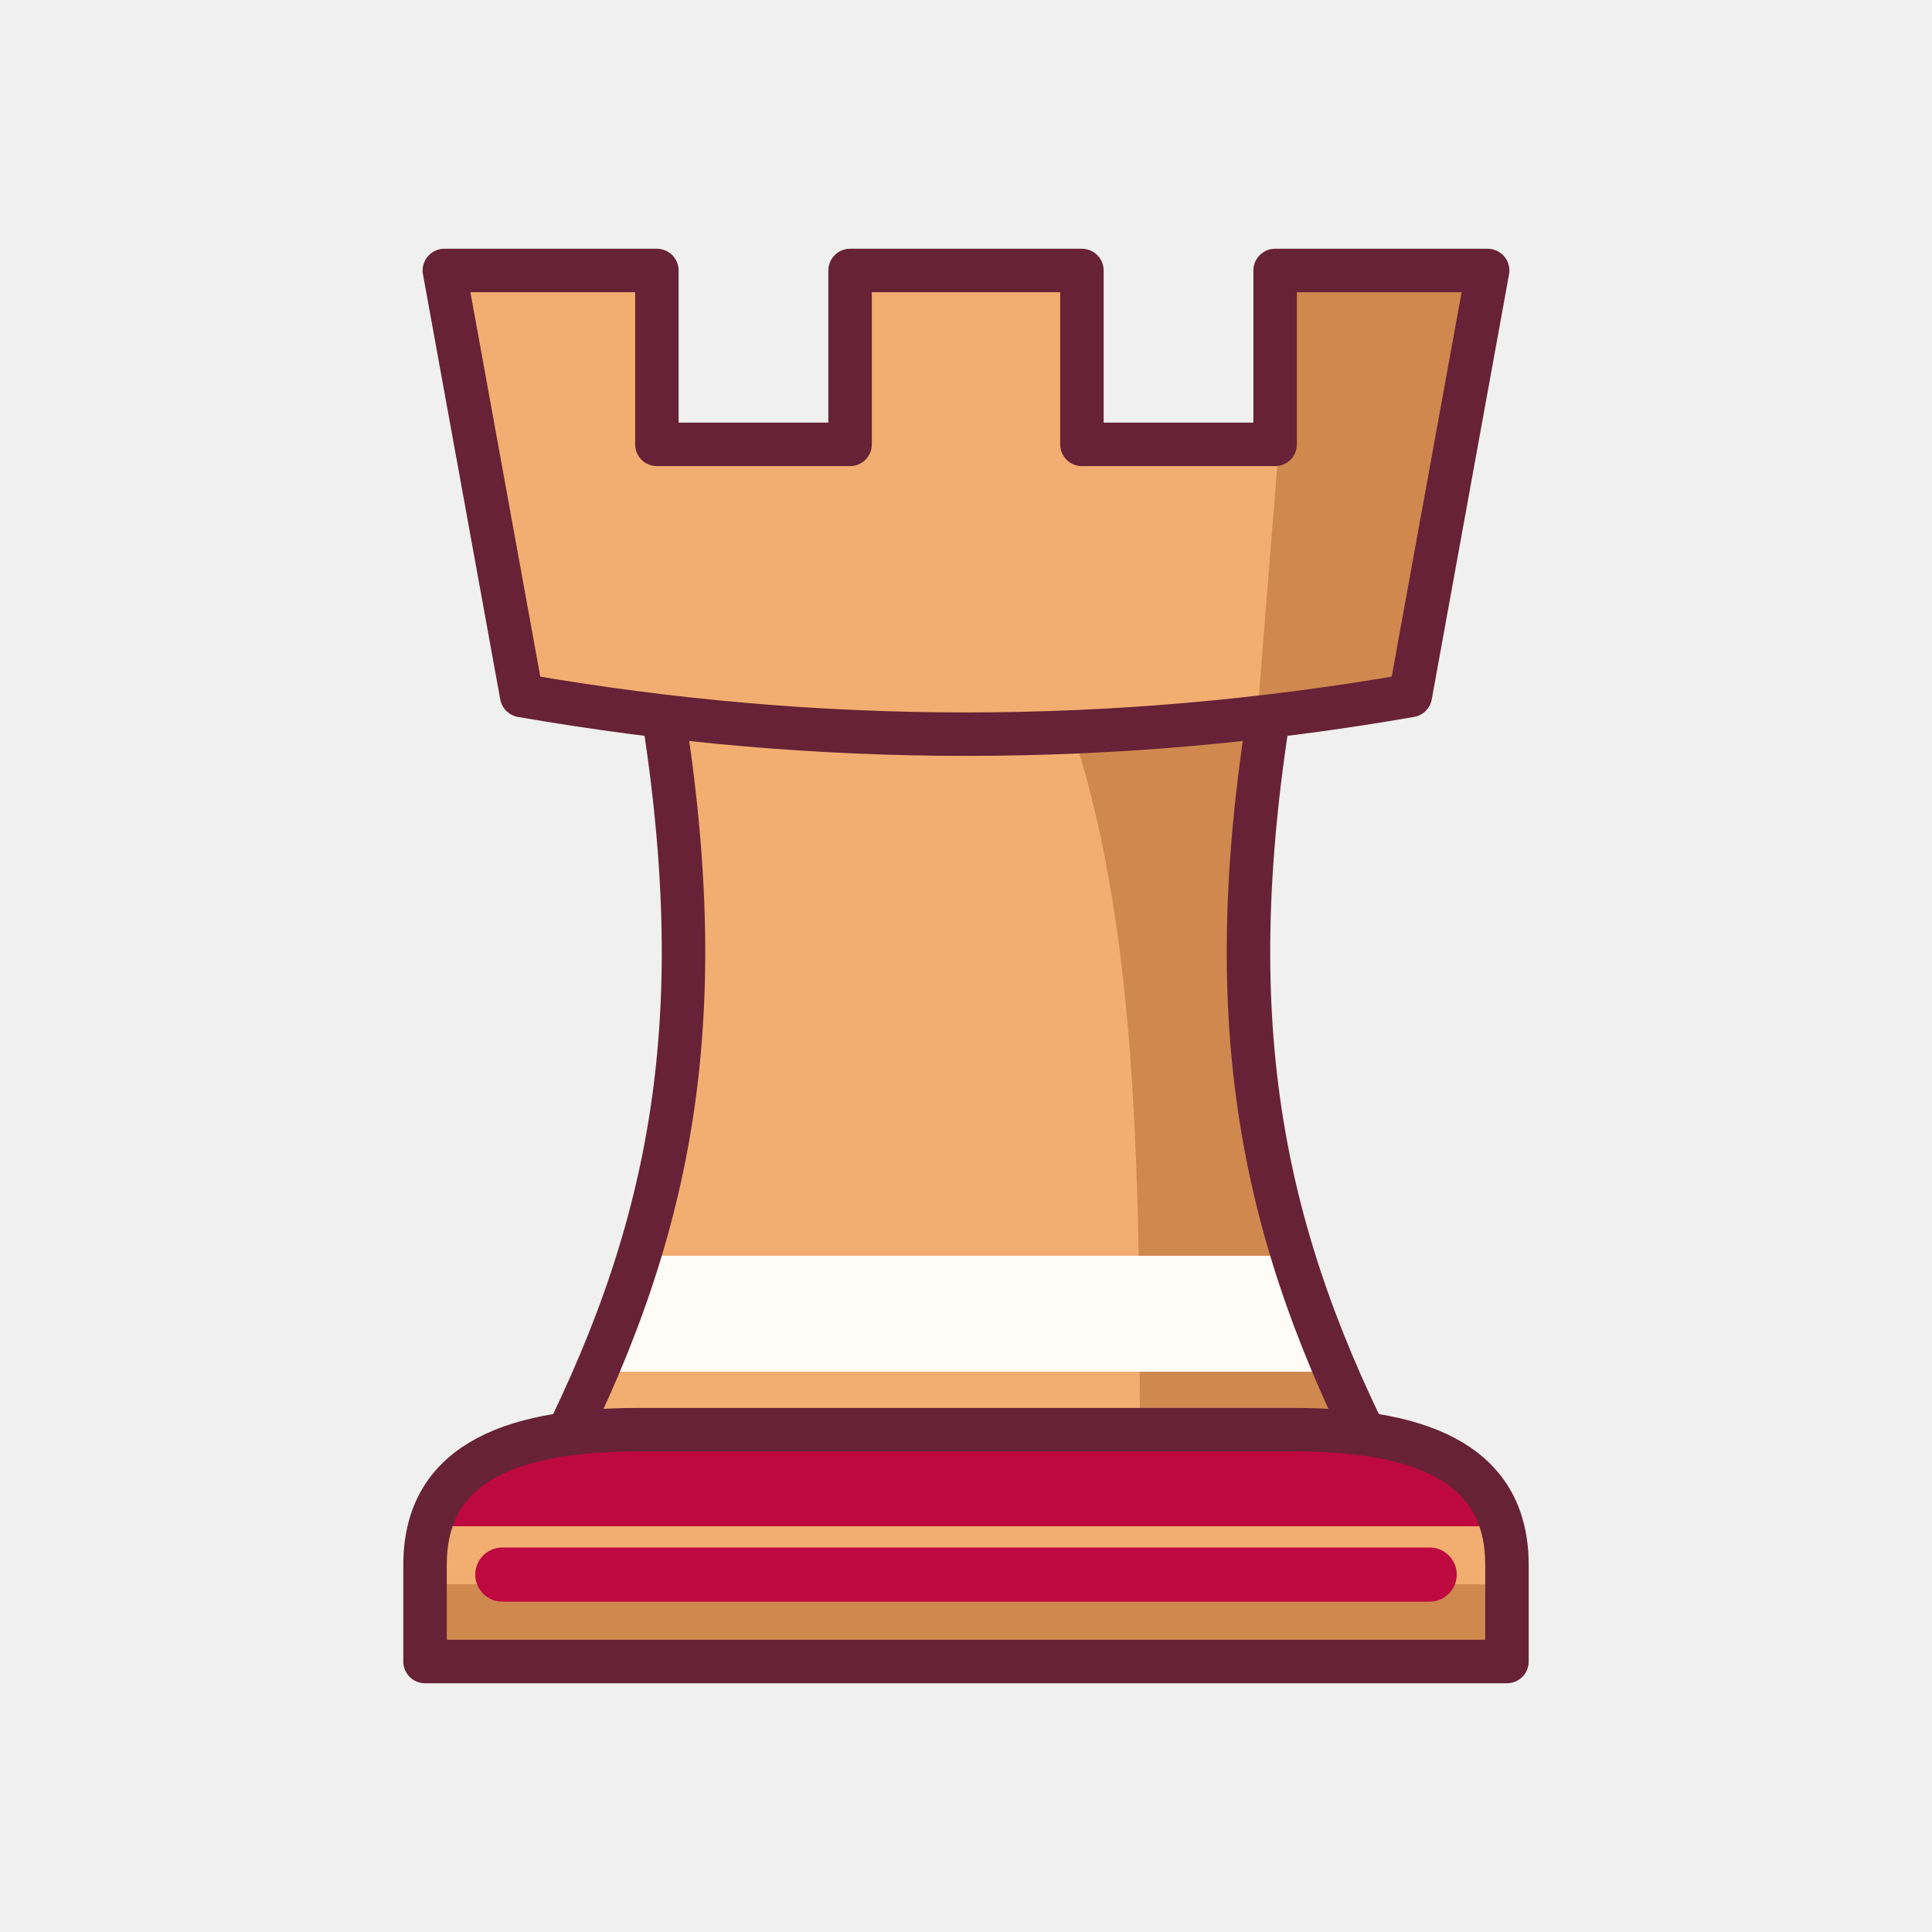
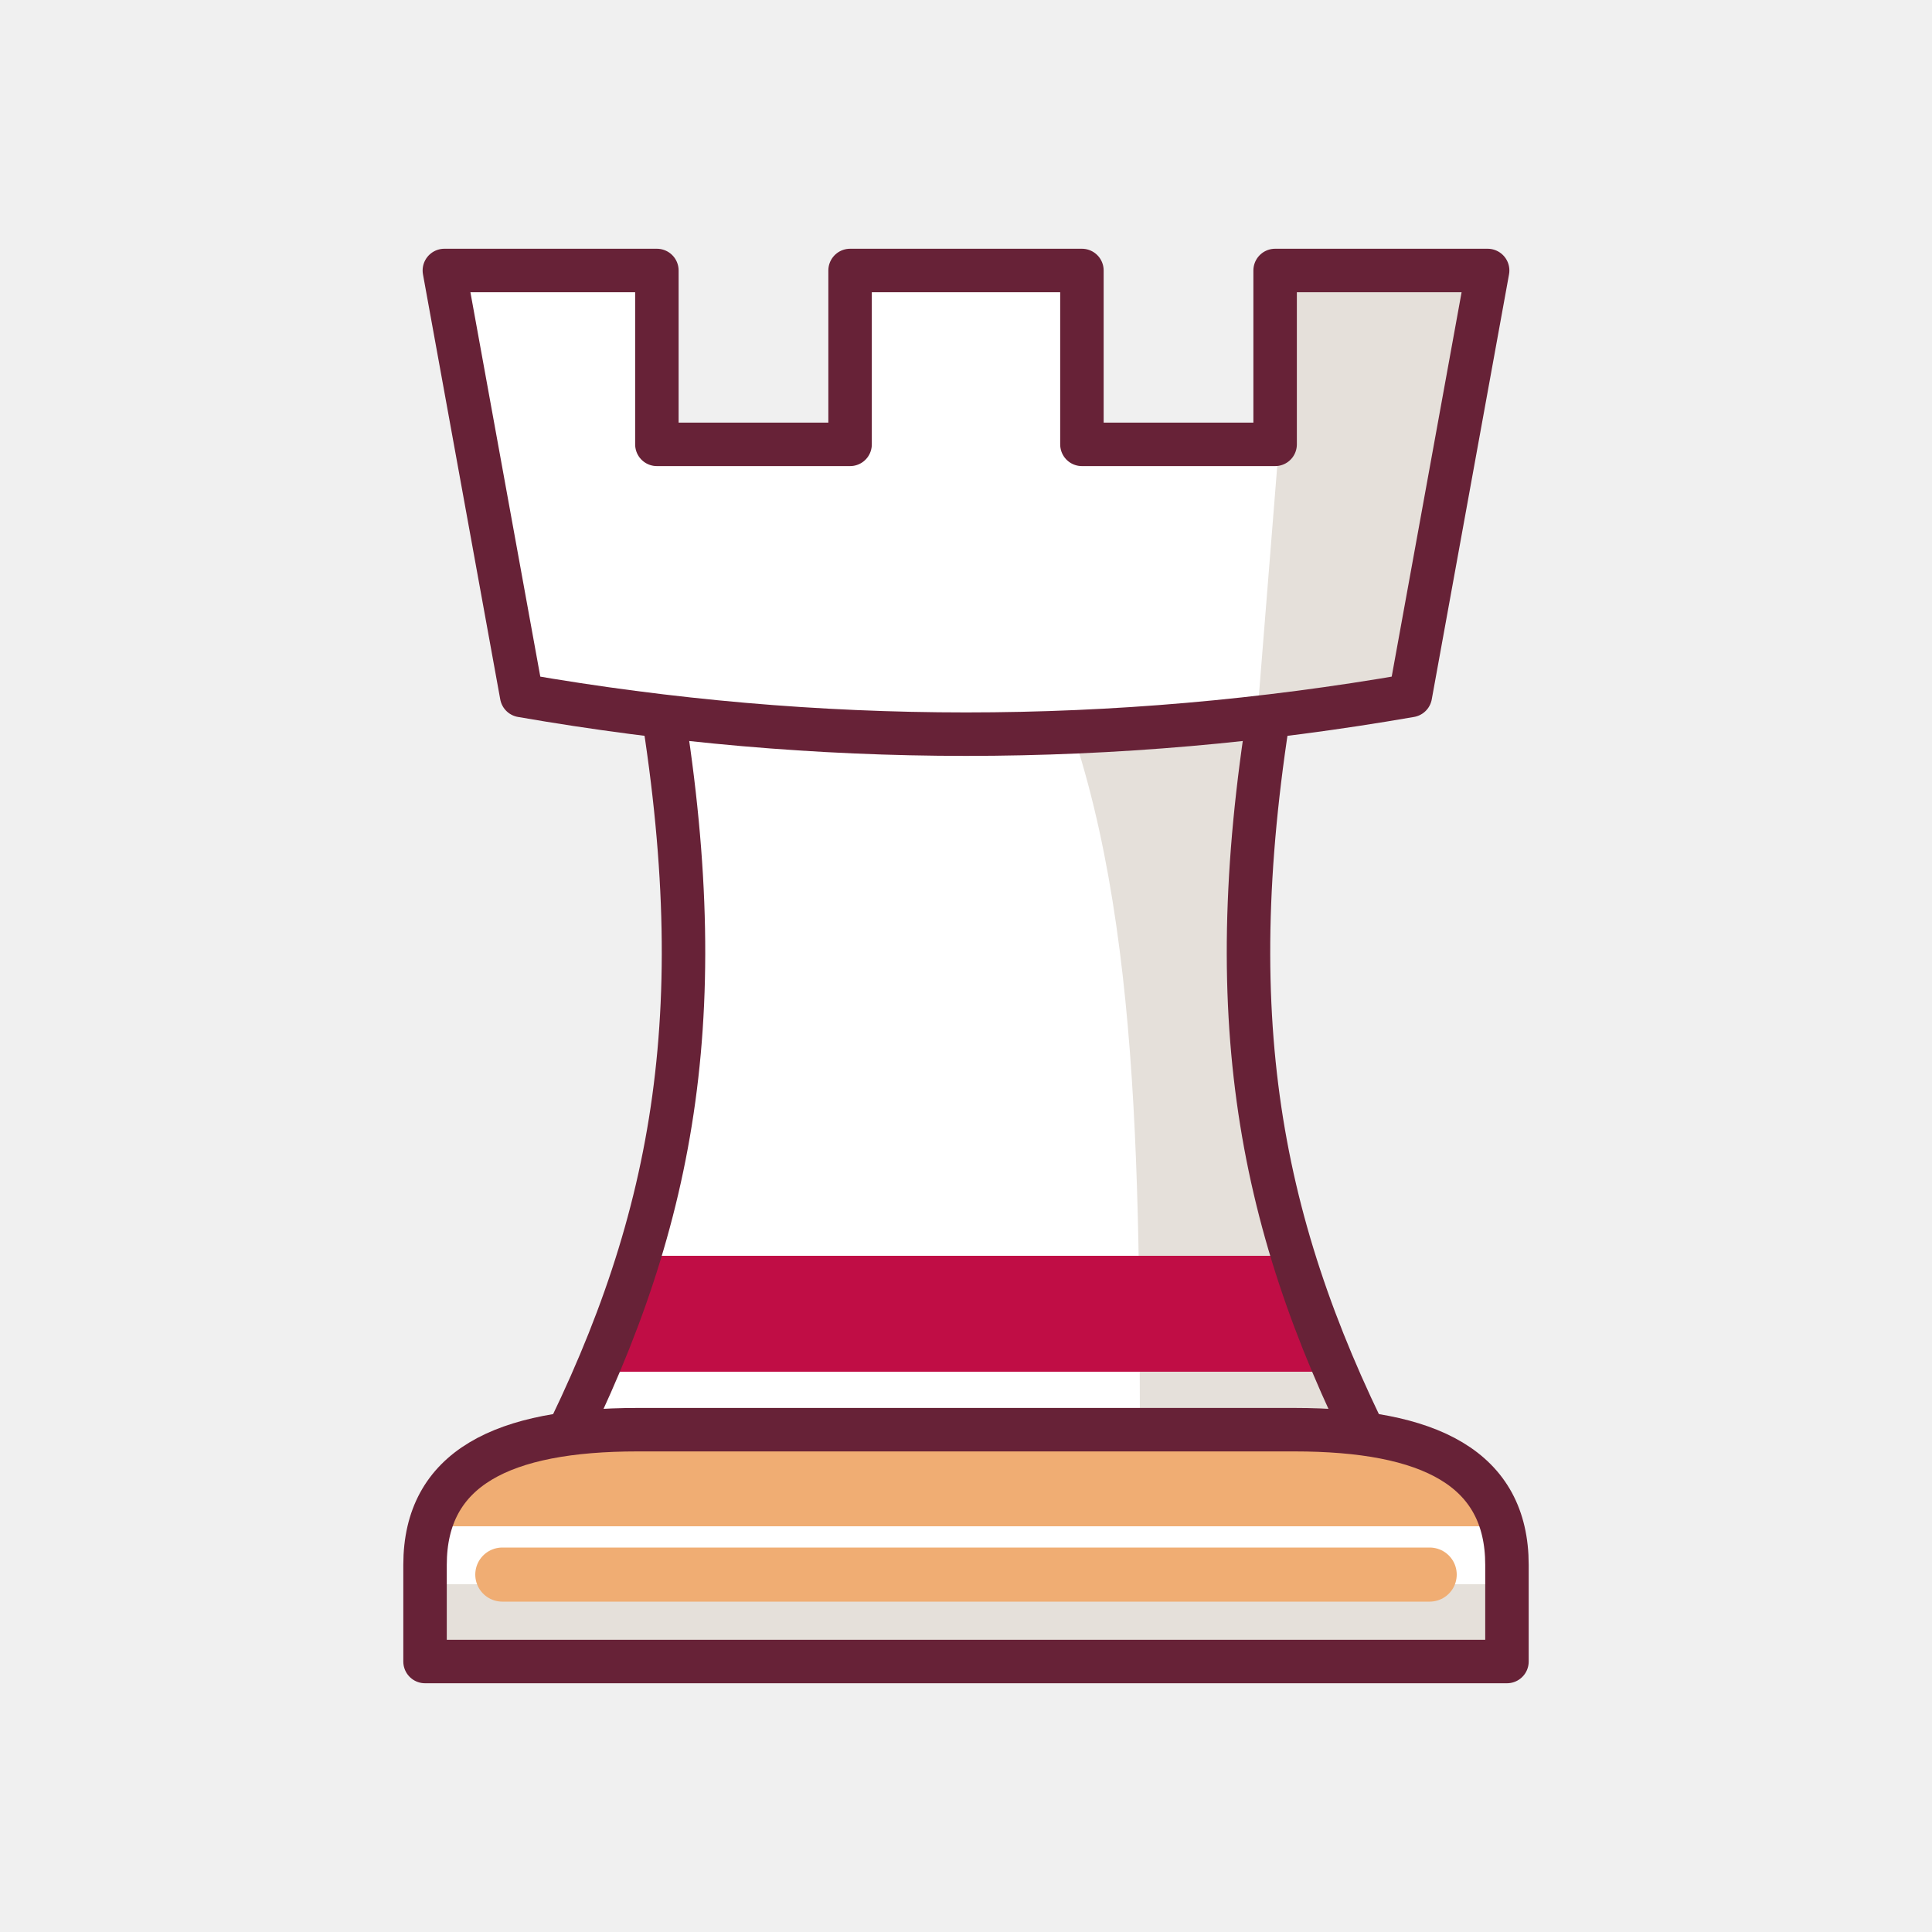
<svg xmlns="http://www.w3.org/2000/svg" viewBox="0 3 100 100">
-   <g fill="#F2AE70" stroke="#672237" stroke-width="2.25" stroke-linejoin="round" stroke-linecap="round">
-     <path d="M34 38 H66 C63 55 65 66 71 78 H29 C35 66 37 55 34 38 Z" fill="#F2AE70" stroke="none" fill-rule="evenodd" />
+   <g fill="#FFFFFF" stroke="#672237" stroke-width="2.25" stroke-linejoin="round" stroke-linecap="round">
+     <path d="M34 38 H66 C63 55 65 66 71 78 H29 C35 66 37 55 34 38 Z" fill="#FFFFFF" stroke="none" fill-rule="evenodd" />
    <defs>
      <clipPath id="s1">
        <path d="M34 38 H66 C63 55 65 66 71 78 H29 C35 66 37 55 34 38 Z" clip-rule="evenodd" />
      </clipPath>
    </defs>
-     <path d="M54 37 H67 C64 58 65 67 72 79 H59 C59 63 59 48 54 37 Z" fill="#CF884E" stroke="none" clip-path="url(#s1)" />
+     <path d="M54 37 H67 C64 58 65 67 72 79 H59 C59 63 59 48 54 37 Z" fill="#E5E0DA" stroke="none" clip-path="url(#s1)" />
    <g stroke="none" clip-path="url(#s1)">
-       <path d="M10 68 H90 V74 H10 Z" fill="#FFFCF5" />
-       <path d="M10 78 H90 V82 H10 Z" fill="#BE0840" />
+       <path d="M10 68 H90 V74 H10 Z" fill="#C00D45" />
+       <path d="M10 78 H90 V82 H10 Z" fill="#F0AD73" />
    </g>
    <path d="M34 38 H66 C63 55 65 66 71 78 H29 C35 66 37 55 34 38 Z" fill="none" />
-     <path d="M23 17 H34 V26 H44 V17 H56 V26 H66 V17 H77 L73 39 Q50 43 27 39 Z" fill="#F2AE70" stroke="none" fill-rule="evenodd" />
+     <path d="M23 17 H34 V26 H44 V17 H56 V26 H66 V17 H77 L73 39 Q50 43 27 39 Z" fill="#FFFFFF" stroke="none" fill-rule="evenodd" />
    <defs>
      <clipPath id="s2">
        <path d="M23 17 H34 V26 H44 V17 H56 V26 H66 V17 H77 L73 39 Q50 43 27 39 Z" clip-rule="evenodd" />
      </clipPath>
    </defs>
-     <path d="M67 16 H78 L73 40 L65 41 Z" fill="#CF884E" stroke="none" clip-path="url(#s2)" />
+     <path d="M67 16 H78 L73 40 L65 41 Z" fill="#E5E0DA" stroke="none" clip-path="url(#s2)" />
    <g stroke="none" clip-path="url(#s2)">
-       <path d="M10 68 H90 V74 H10 Z" fill="#FFFCF5" />
-       <path d="M10 78 H90 V82 H10 Z" fill="#BE0840" />
+       <path d="M10 68 H90 V74 H10 Z" fill="#C00D45" />
+       <path d="M10 78 H90 V82 H10 Z" fill="#F0AD73" />
    </g>
    <path d="M23 17 H34 V26 H44 V17 H56 V26 H66 V17 H77 L73 39 Q50 43 27 39 Z" fill="none" />
-     <path d="M22 89 V84 C22 79 26 77 33 77 H67 C74 77 78 79 78 84 V89 Z" fill="#F2AE70" stroke="none" fill-rule="evenodd" />
+     <path d="M22 89 V84 C22 79 26 77 33 77 H67 C74 77 78 79 78 84 V89 Z" fill="#FFFFFF" stroke="none" fill-rule="evenodd" />
    <defs>
      <clipPath id="s3">
        <path d="M22 89 V84 C22 79 26 77 33 77 H67 C74 77 78 79 78 84 V89 Z" clip-rule="evenodd" />
      </clipPath>
    </defs>
-     <path d="M21 85 H79 V90 H21 Z" fill="#CF884E" stroke="none" clip-path="url(#s3)" />
+     <path d="M21 85 H79 V90 H21 Z" fill="#E5E0DA" stroke="none" clip-path="url(#s3)" />
    <g stroke="none" clip-path="url(#s3)">
-       <path d="M10 68 H90 V74 H10 Z" fill="#FFFCF5" />
-       <path d="M10 78 H90 V82 H10 Z" fill="#BE0840" />
+       <path d="M10 68 H90 V74 H10 Z" fill="#C00D45" />
+       <path d="M10 78 H90 V82 H10 Z" fill="#F0AD73" />
    </g>
    <path d="M22 89 V84 C22 79 26 77 33 77 H67 C74 77 78 79 78 84 V89 Z" fill="none" />
-     <path d="M26 84.5 H74" fill="none" stroke="#BE0840" stroke-width="2.8" stroke-linecap="round" />
+     <path d="M26 84.5 H74" fill="none" stroke="#F0AD73" stroke-width="2.8" stroke-linecap="round" />
  </g>
</svg>
